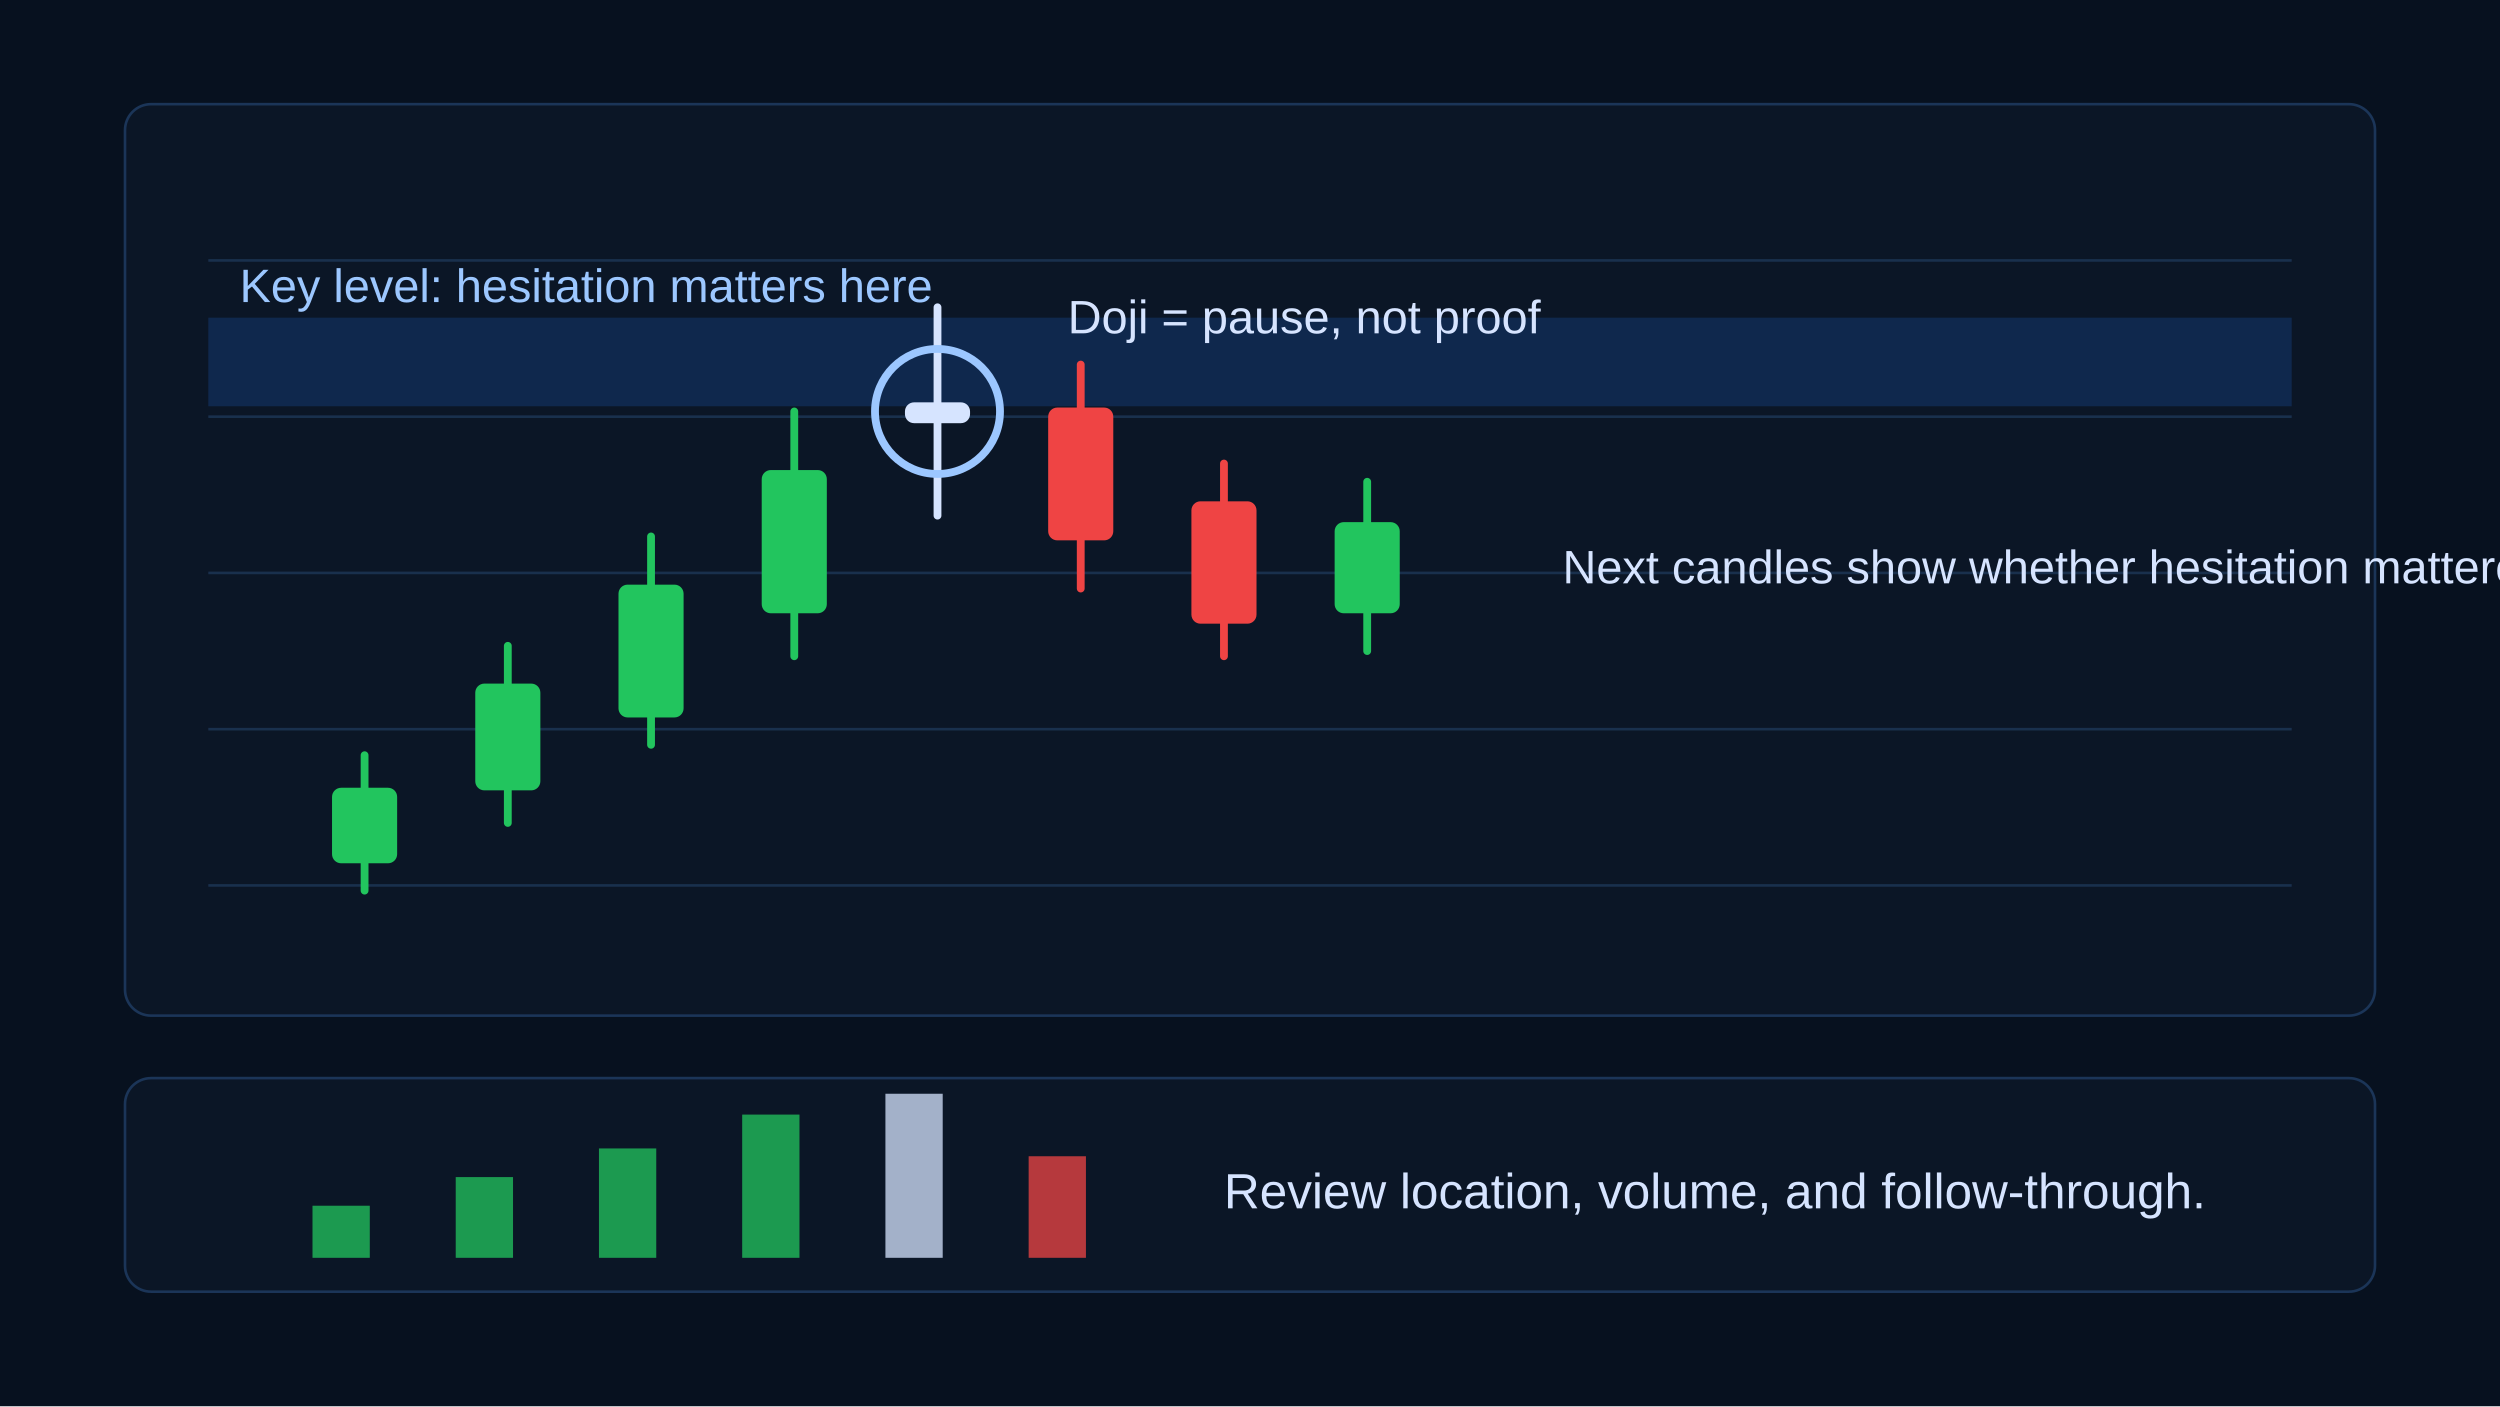
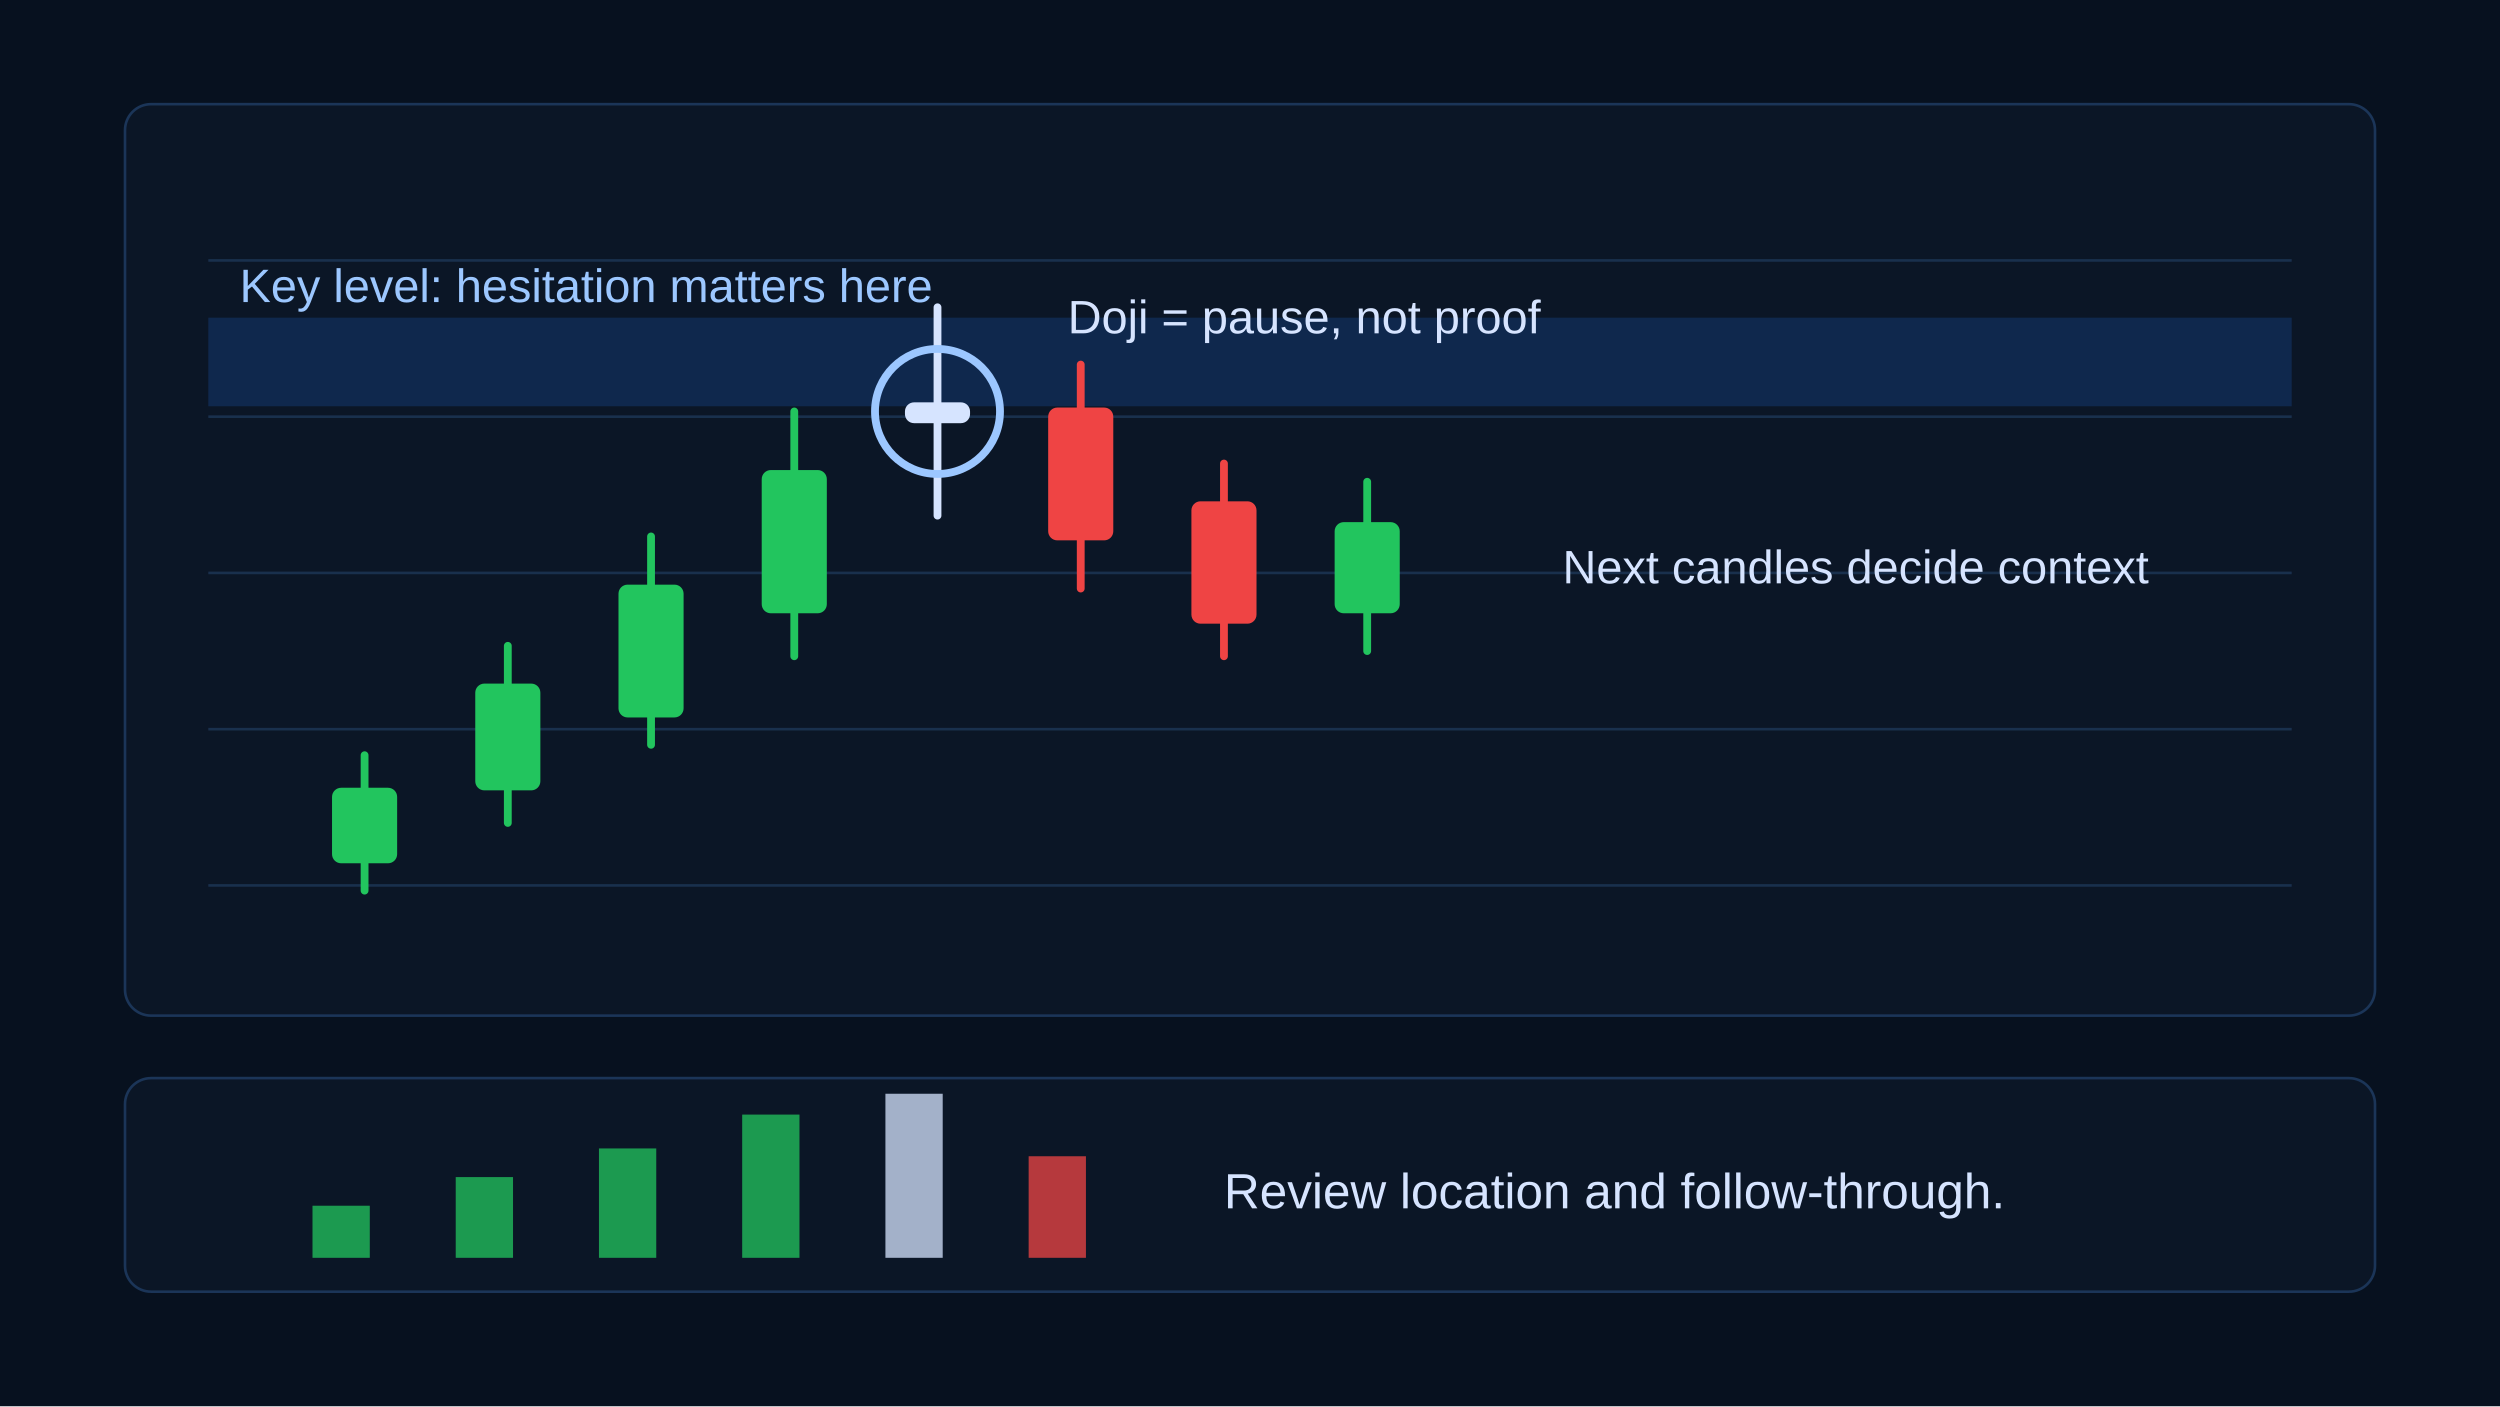
<svg xmlns="http://www.w3.org/2000/svg" width="960" height="540" viewBox="0 0 960 540" role="img" aria-labelledby="title desc">
  <rect width="960" height="540" fill="#07111f" />
  <rect x="48" y="40" width="864" height="350" rx="10" fill="#0b1626" stroke="#1b3558" />
  <g stroke="#19304d">
    <path d="M80 100H880M80 160H880M80 220H880M80 280H880M80 340H880" />
  </g>
  <rect x="80" y="122" width="800" height="34" fill="#1f6feb" opacity=".2" />
  <text x="92" y="116" fill="#9cc7ff" font-family="Arial" font-size="18">Key level: hesitation matters here</text>
  <g stroke-width="3" stroke-linecap="round">
    <g stroke="#22c55e" fill="#22c55e">
      <line x1="140" y1="290" x2="140" y2="342" />
      <rect x="129" y="304" width="22" height="26" rx="2" />
    </g>
    <g stroke="#22c55e" fill="#22c55e">
      <line x1="195" y1="248" x2="195" y2="316" />
      <rect x="184" y="264" width="22" height="38" rx="2" />
    </g>
    <g stroke="#22c55e" fill="#22c55e">
      <line x1="250" y1="206" x2="250" y2="286" />
      <rect x="239" y="226" width="22" height="48" rx="2" />
    </g>
    <g stroke="#22c55e" fill="#22c55e">
      <line x1="305" y1="158" x2="305" y2="252" />
      <rect x="294" y="182" width="22" height="52" rx="2" />
    </g>
    <g stroke="#d6e4ff" fill="#d6e4ff">
      <line x1="360" y1="118" x2="360" y2="198" />
      <rect x="349" y="156" width="22" height="5" rx="2" />
    </g>
    <g stroke="#ef4444" fill="#ef4444">
      <line x1="415" y1="140" x2="415" y2="226" />
      <rect x="404" y="158" width="22" height="48" rx="2" />
    </g>
    <g stroke="#ef4444" fill="#ef4444">
      <line x1="470" y1="178" x2="470" y2="252" />
      <rect x="459" y="194" width="22" height="44" rx="2" />
    </g>
    <g stroke="#22c55e" fill="#22c55e">
      <line x1="525" y1="185" x2="525" y2="250" />
      <rect x="514" y="202" width="22" height="32" rx="2" />
    </g>
  </g>
  <circle cx="360" cy="158" r="24" fill="none" stroke="#9cc7ff" stroke-width="3" />
  <text x="410" y="128" fill="#d6e4ff" font-family="Arial" font-size="18">Doji = pause, not proof</text>
-   <text x="600" y="224" fill="#d6e4ff" font-family="Arial" font-size="18">Next candles show whether hesitation mattered</text>
+   <text x="600" y="224" fill="#d6e4ff" font-family="Arial" font-size="18">Next candles decide context</text>
  <rect x="48" y="414" width="864" height="82" rx="10" fill="#0b1626" stroke="#1b3558" />
  <g>
    <rect x="120" y="463" width="22" height="20" fill="#22c55e" opacity=".75" />
    <rect x="175" y="452" width="22" height="31" fill="#22c55e" opacity=".75" />
    <rect x="230" y="441" width="22" height="42" fill="#22c55e" opacity=".75" />
    <rect x="285" y="428" width="22" height="55" fill="#22c55e" opacity=".75" />
    <rect x="340" y="420" width="22" height="63" fill="#d6e4ff" opacity=".75" />
    <rect x="395" y="444" width="22" height="39" fill="#ef4444" opacity=".75" />
  </g>
-   <text x="470" y="464" fill="#d6e4ff" font-family="Arial" font-size="19">Review location, volume, and follow-through.</text>
+   <text x="470" y="464" fill="#d6e4ff" font-family="Arial" font-size="19">Review location and follow-through.</text>
</svg>
